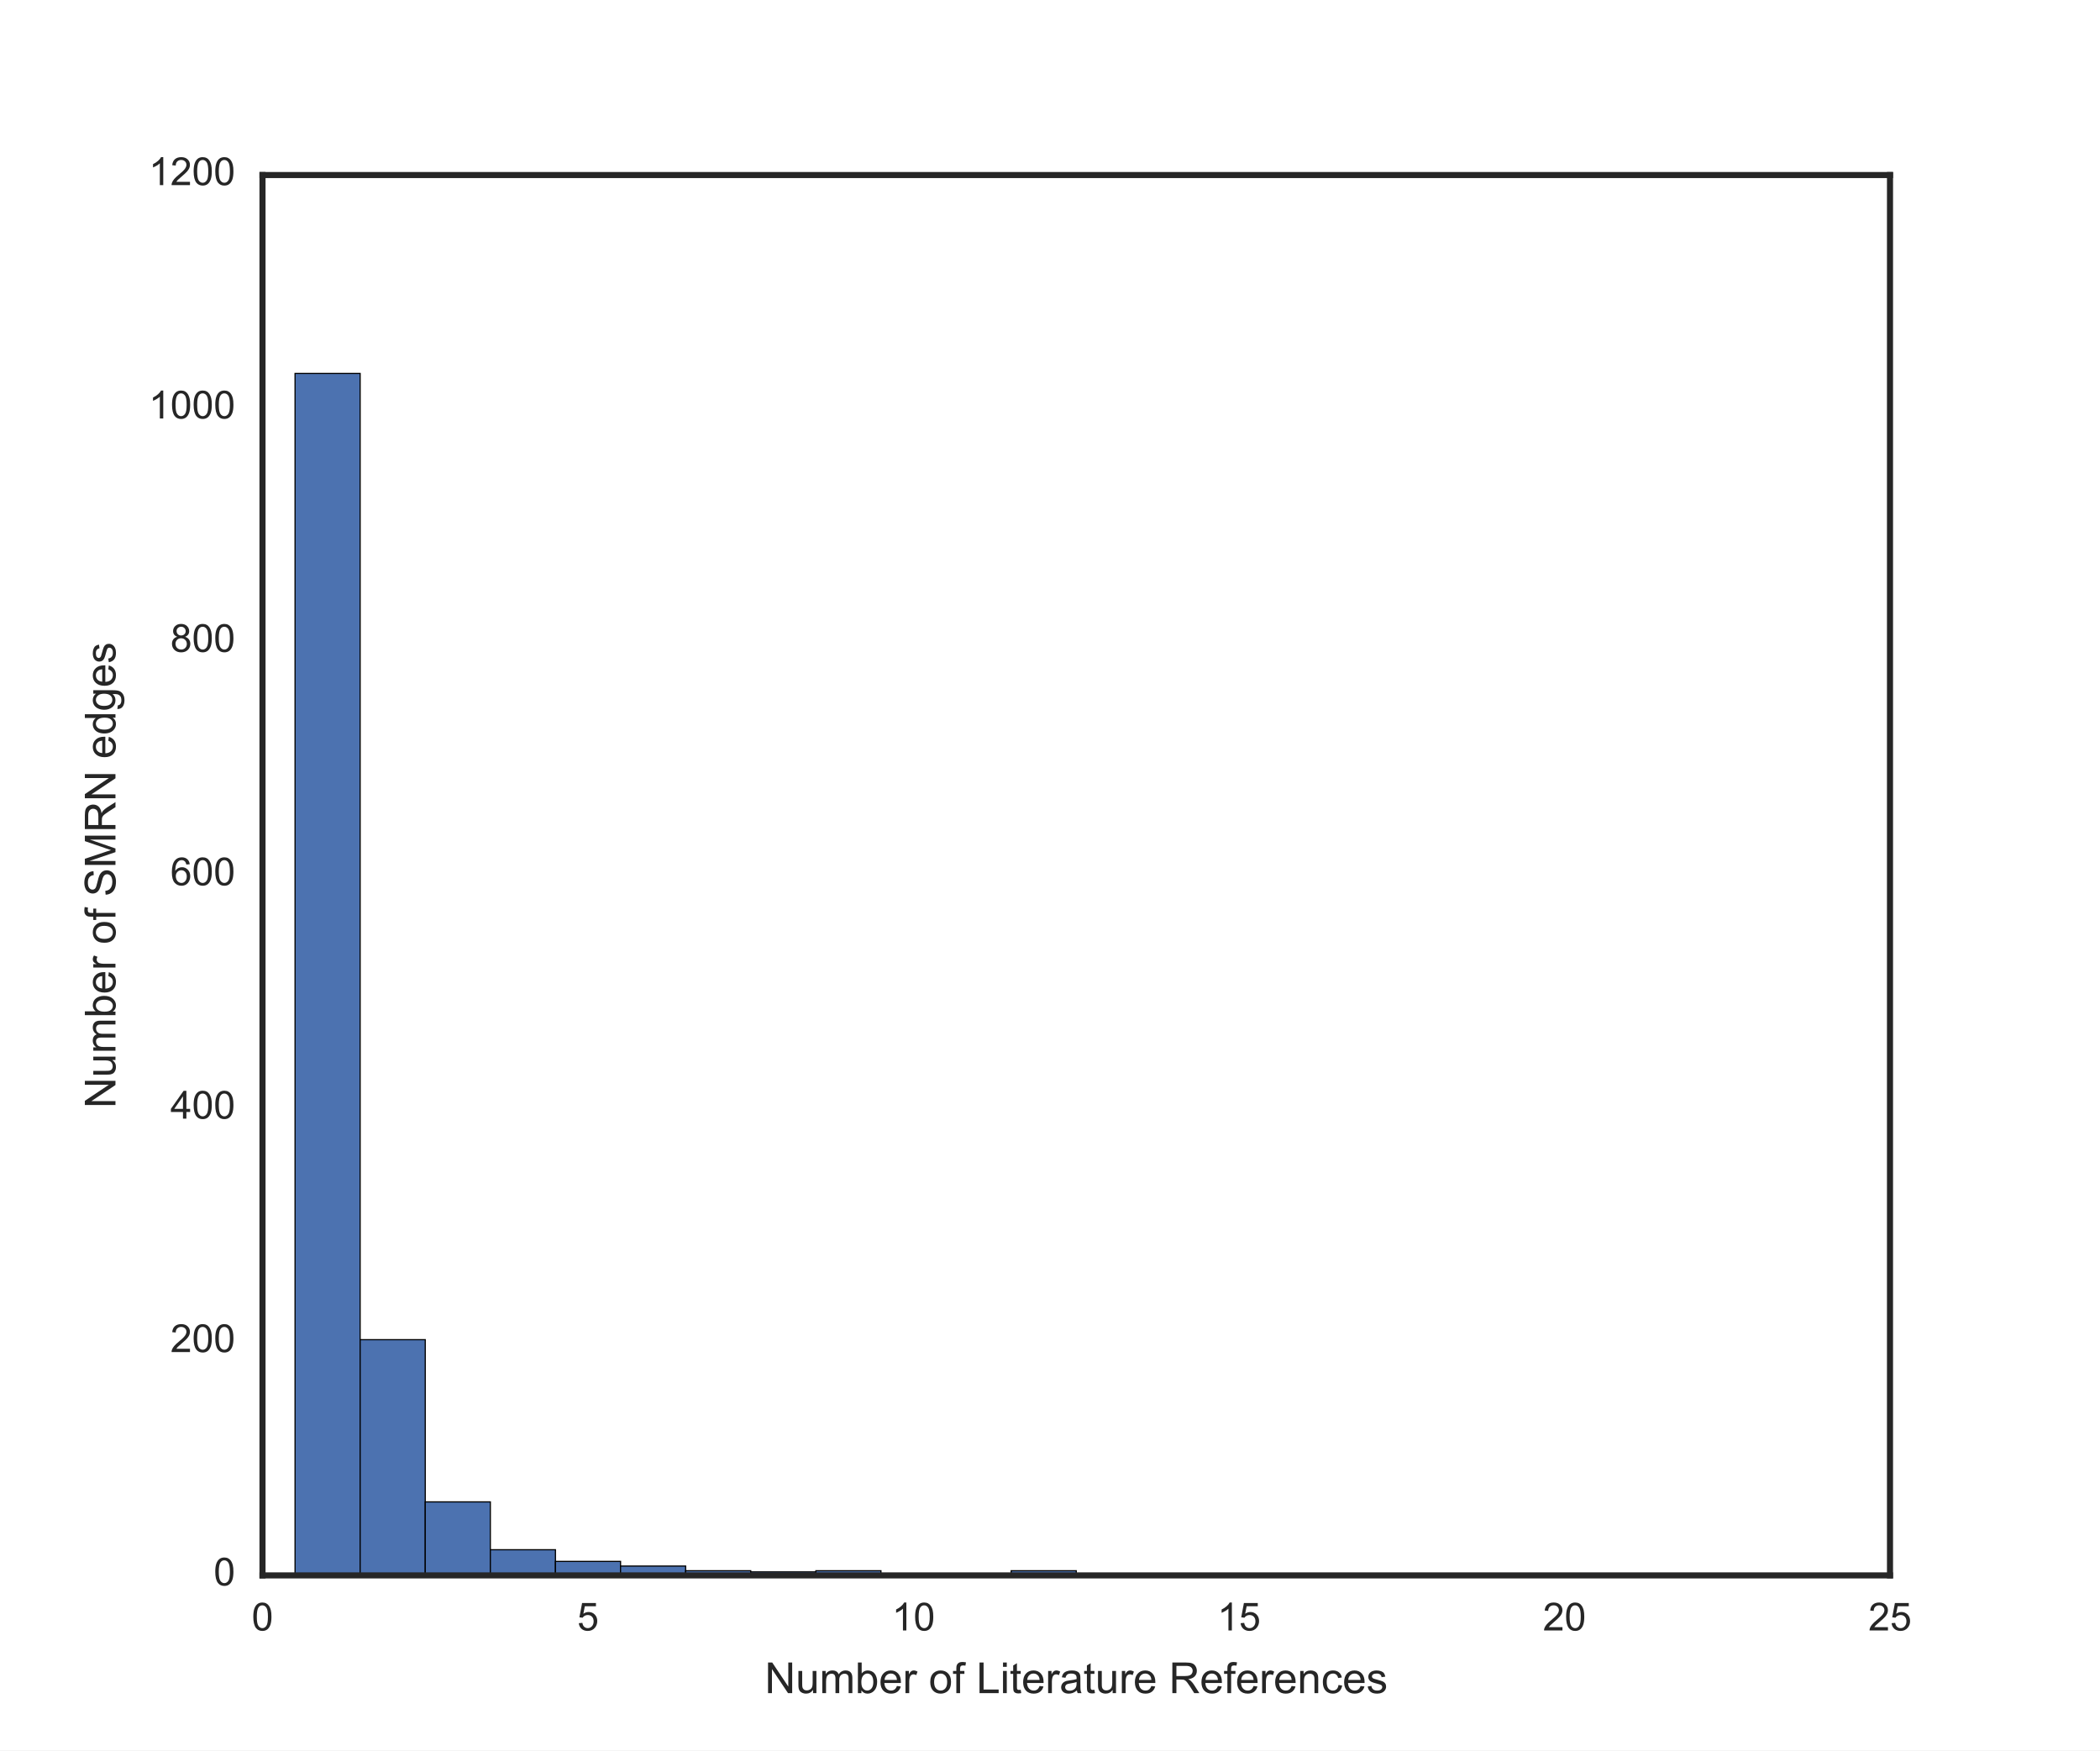
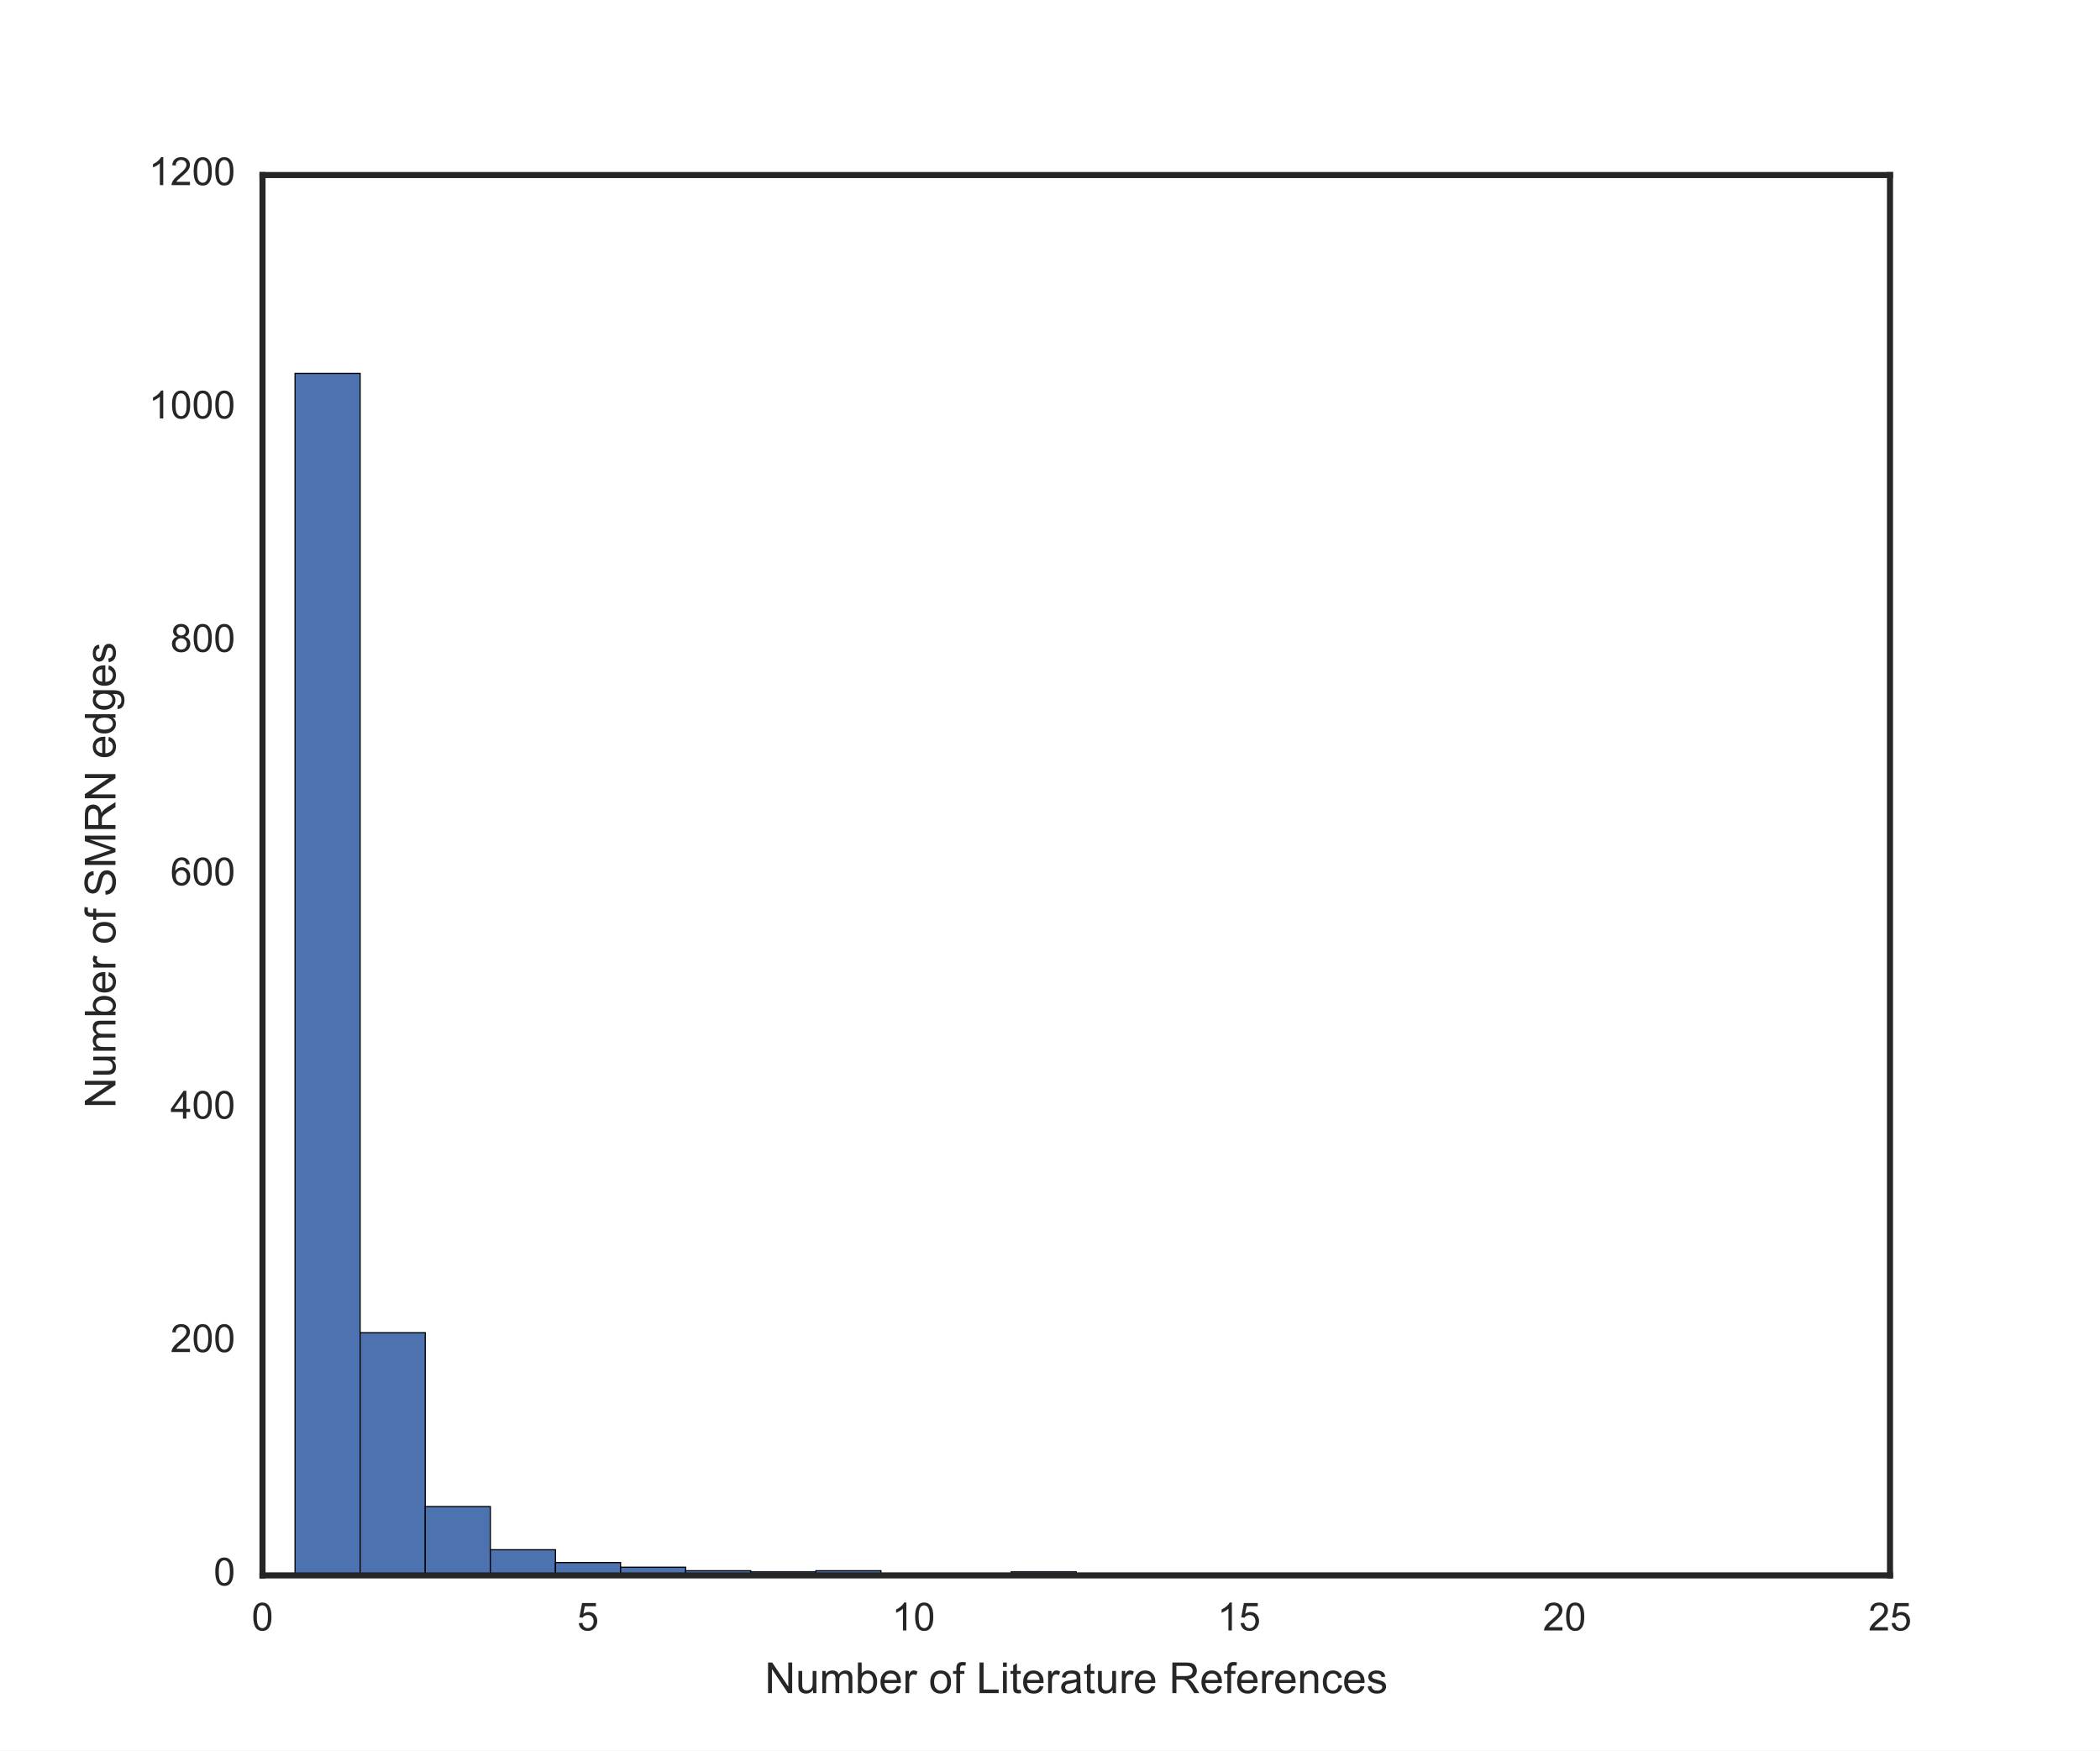
<svg xmlns="http://www.w3.org/2000/svg" xmlns:xlink="http://www.w3.org/1999/xlink" height="360pt" version="1.1" viewBox="0 0 432 360" width="432pt">
  <defs>
    <style type="text/css">
*{stroke-linecap:butt;stroke-linejoin:round;stroke-miterlimit:100000;}
  </style>
  </defs>
  <g id="figure_1">
    <g id="patch_1">
      <path d="M 0 360  L 432 360  L 432 0  L 0 0  z " style="fill:#ffffff;" />
    </g>
    <g id="axes_1">
      <g id="patch_2">
        <path d="M 54 324  L 388.8 324  L 388.8 36  L 54 36  z " style="fill:#ffffff;" />
      </g>
      <g id="matplotlib.axis_1">
        <g id="xtick_1">
          <g id="line2d_1" />
          <g id="line2d_2" />
          <g id="text_1">
            <defs>
              <path d="M 4.156 35.297  Q 4.156 48 6.766 55.734  Q 9.375 63.484 14.516 67.672  Q 19.672 71.875 27.484 71.875  Q 33.25 71.875 37.594 69.547  Q 41.938 67.234 44.766 62.859  Q 47.609 58.5 49.219 52.219  Q 50.828 45.953 50.828 35.297  Q 50.828 22.703 48.234 14.969  Q 45.656 7.234 40.5 3  Q 35.359 -1.219 27.484 -1.219  Q 17.141 -1.219 11.234 6.203  Q 4.156 15.141 4.156 35.297  M 13.188 35.297  Q 13.188 17.672 17.312 11.828  Q 21.438 6 27.484 6  Q 33.547 6 37.672 11.859  Q 41.797 17.719 41.797 35.297  Q 41.797 52.984 37.672 58.781  Q 33.547 64.594 27.391 64.594  Q 21.344 64.594 17.719 59.469  Q 13.188 52.938 13.188 35.297  " id="ArialMT-30" />
            </defs>
            <g style="fill:#262626;" transform="translate(51.77562 335.3263)scale(0.08 -0.08)">
              <use xlink:href="#ArialMT-30" />
            </g>
          </g>
        </g>
        <g id="xtick_2">
          <g id="line2d_3" />
          <g id="line2d_4" />
          <g id="text_2">
            <defs>
              <path d="M 4.156 18.75  L 13.375 19.531  Q 14.406 12.797 18.141 9.391  Q 21.875 6 27.156 6  Q 33.5 6 37.891 10.781  Q 42.281 15.578 42.281 23.484  Q 42.281 31 38.062 35.344  Q 33.844 39.703 27 39.703  Q 22.75 39.703 19.328 37.766  Q 15.922 35.844 13.969 32.766  L 5.719 33.844  L 12.641 70.609  L 48.25 70.609  L 48.25 62.203  L 19.672 62.203  L 15.828 42.969  Q 22.266 47.469 29.344 47.469  Q 38.719 47.469 45.156 40.969  Q 51.609 34.469 51.609 24.266  Q 51.609 14.547 45.953 7.469  Q 39.062 -1.219 27.156 -1.219  Q 17.391 -1.219 11.203 4.25  Q 5.031 9.719 4.156 18.75  " id="ArialMT-35" />
            </defs>
            <g style="fill:#262626;" transform="translate(118.7356 335.3263)scale(0.08 -0.08)">
              <use xlink:href="#ArialMT-35" />
            </g>
          </g>
        </g>
        <g id="xtick_3">
          <g id="line2d_5" />
          <g id="line2d_6" />
          <g id="text_3">
            <defs>
              <path d="M 37.25 0  L 28.469 0  L 28.469 56  Q 25.297 52.984 20.141 49.953  Q 14.984 46.922 10.891 45.406  L 10.891 53.906  Q 18.266 57.375 23.781 62.297  Q 29.297 67.234 31.594 71.875  L 37.25 71.875  z " id="ArialMT-31" />
            </defs>
            <g style="fill:#262626;" transform="translate(183.4712 335.3263)scale(0.08 -0.08)">
              <use xlink:href="#ArialMT-31" />
              <use x="55.615" xlink:href="#ArialMT-30" />
            </g>
          </g>
        </g>
        <g id="xtick_4">
          <g id="line2d_7" />
          <g id="line2d_8" />
          <g id="text_4">
            <g style="fill:#262626;" transform="translate(250.4313 335.3263)scale(0.08 -0.08)">
              <use xlink:href="#ArialMT-31" />
              <use x="55.615" xlink:href="#ArialMT-35" />
            </g>
          </g>
        </g>
        <g id="xtick_5">
          <g id="line2d_9" />
          <g id="line2d_10" />
          <g id="text_5">
            <defs>
              <path d="M 50.344 8.453  L 50.344 0  L 3.031 0  Q 2.938 3.172 4.047 6.109  Q 5.859 10.938 9.828 15.625  Q 13.812 20.312 21.344 26.469  Q 33.016 36.031 37.109 41.625  Q 41.219 47.219 41.219 52.203  Q 41.219 57.422 37.469 61  Q 33.734 64.594 27.734 64.594  Q 21.391 64.594 17.578 60.781  Q 13.766 56.984 13.719 50.25  L 4.688 51.172  Q 5.609 61.281 11.656 66.578  Q 17.719 71.875 27.938 71.875  Q 38.234 71.875 44.234 66.156  Q 50.25 60.453 50.25 52  Q 50.25 47.703 48.484 43.547  Q 46.734 39.406 42.656 34.812  Q 38.578 30.219 29.109 22.219  Q 21.188 15.578 18.938 13.203  Q 16.703 10.844 15.234 8.453  z " id="ArialMT-32" />
            </defs>
            <g style="fill:#262626;" transform="translate(317.3913 335.3263)scale(0.08 -0.08)">
              <use xlink:href="#ArialMT-32" />
              <use x="55.615" xlink:href="#ArialMT-30" />
            </g>
          </g>
        </g>
        <g id="xtick_6">
          <g id="line2d_11" />
          <g id="line2d_12" />
          <g id="text_6">
            <g style="fill:#262626;" transform="translate(384.3512 335.3263)scale(0.08 -0.08)">
              <use xlink:href="#ArialMT-32" />
              <use x="55.615" xlink:href="#ArialMT-35" />
            </g>
          </g>
        </g>
        <g id="text_7">
          <defs>
            <path d="M 40.438 19  L 49.078 17.875  Q 47.656 8.938 41.812 3.875  Q 35.984 -1.172 27.484 -1.172  Q 16.844 -1.172 10.375 5.781  Q 3.906 12.75 3.906 25.734  Q 3.906 34.125 6.688 40.422  Q 9.469 46.734 15.156 49.875  Q 20.844 53.031 27.547 53.031  Q 35.984 53.031 41.359 48.75  Q 46.734 44.484 48.25 36.625  L 39.703 35.297  Q 38.484 40.531 35.375 43.156  Q 32.281 45.797 27.875 45.797  Q 21.234 45.797 17.078 41.031  Q 12.938 36.281 12.938 25.984  Q 12.938 15.531 16.938 10.797  Q 20.953 6.062 27.391 6.062  Q 32.562 6.062 36.031 9.234  Q 39.5 12.406 40.438 19  " id="ArialMT-63" />
            <path d="M 14.703 0  L 6.547 0  L 6.547 71.578  L 15.328 71.578  L 15.328 46.047  Q 20.906 53.031 29.547 53.031  Q 34.328 53.031 38.594 51.094  Q 42.875 49.172 45.625 45.672  Q 48.391 42.188 49.953 37.25  Q 51.516 32.328 51.516 26.703  Q 51.516 13.375 44.922 6.094  Q 38.328 -1.172 29.109 -1.172  Q 19.922 -1.172 14.703 6.5  z M 14.594 26.312  Q 14.594 17 17.141 12.844  Q 21.297 6.062 28.375 6.062  Q 34.125 6.062 38.328 11.062  Q 42.531 16.062 42.531 25.984  Q 42.531 36.141 38.5 40.969  Q 34.469 45.797 28.766 45.797  Q 23 45.797 18.797 40.797  Q 14.594 35.797 14.594 26.312  " id="ArialMT-62" />
            <path d="M 40.438 6.391  Q 35.547 2.25 31.031 0.531  Q 26.516 -1.172 21.344 -1.172  Q 12.797 -1.172 8.203 3  Q 3.609 7.172 3.609 13.672  Q 3.609 17.484 5.344 20.625  Q 7.078 23.781 9.891 25.688  Q 12.703 27.594 16.219 28.562  Q 18.797 29.25 24.031 29.891  Q 34.672 31.156 39.703 32.906  Q 39.75 34.719 39.75 35.203  Q 39.75 40.578 37.25 42.781  Q 33.891 45.75 27.25 45.75  Q 21.047 45.75 18.094 43.578  Q 15.141 41.406 13.719 35.891  L 5.125 37.062  Q 6.297 42.578 8.984 45.969  Q 11.672 49.359 16.75 51.188  Q 21.828 53.031 28.516 53.031  Q 35.156 53.031 39.297 51.469  Q 43.453 49.906 45.406 47.531  Q 47.359 45.172 48.141 41.547  Q 48.578 39.312 48.578 33.453  L 48.578 21.734  Q 48.578 9.469 49.141 6.219  Q 49.703 2.984 51.375 0  L 42.188 0  Q 40.828 2.734 40.438 6.391  M 39.703 26.031  Q 34.906 24.078 25.344 22.703  Q 19.922 21.922 17.672 20.938  Q 15.438 19.969 14.203 18.094  Q 12.984 16.219 12.984 13.922  Q 12.984 10.406 15.641 8.062  Q 18.312 5.719 23.438 5.719  Q 28.516 5.719 32.469 7.938  Q 36.422 10.156 38.281 14.016  Q 39.703 17 39.703 22.797  z " id="ArialMT-61" />
            <path d="M 8.688 0  L 8.688 45.016  L 0.922 45.016  L 0.922 51.859  L 8.688 51.859  L 8.688 57.375  Q 8.688 62.594 9.625 65.141  Q 10.891 68.562 14.078 70.672  Q 17.281 72.797 23.047 72.797  Q 26.766 72.797 31.25 71.922  L 29.938 64.266  Q 27.203 64.75 24.75 64.75  Q 20.75 64.75 19.094 63.031  Q 17.438 61.328 17.438 56.641  L 17.438 51.859  L 27.547 51.859  L 27.547 45.016  L 17.438 45.016  L 17.438 0  z " id="ArialMT-66" />
            <path d="M 42.094 16.703  L 51.172 15.578  Q 49.031 7.625 43.219 3.219  Q 37.406 -1.172 28.375 -1.172  Q 17 -1.172 10.328 5.828  Q 3.656 12.844 3.656 25.484  Q 3.656 38.578 10.391 45.797  Q 17.141 53.031 27.875 53.031  Q 38.281 53.031 44.875 45.953  Q 51.469 38.875 51.469 26.031  Q 51.469 25.25 51.422 23.688  L 12.75 23.688  Q 13.234 15.141 17.578 10.594  Q 21.922 6.062 28.422 6.062  Q 33.25 6.062 36.672 8.594  Q 40.094 11.141 42.094 16.703  M 13.234 30.906  L 42.188 30.906  Q 41.609 37.453 38.875 40.719  Q 34.672 45.797 27.984 45.797  Q 21.922 45.797 17.797 41.75  Q 13.672 37.703 13.234 30.906  " id="ArialMT-65" />
            <path d="M 25.781 7.859  L 27.047 0.094  Q 23.344 -0.688 20.406 -0.688  Q 15.625 -0.688 12.984 0.828  Q 10.359 2.344 9.281 4.812  Q 8.203 7.281 8.203 15.188  L 8.203 45.016  L 1.766 45.016  L 1.766 51.859  L 8.203 51.859  L 8.203 64.703  L 16.938 69.969  L 16.938 51.859  L 25.781 51.859  L 25.781 45.016  L 16.938 45.016  L 16.938 14.703  Q 16.938 10.938 17.406 9.859  Q 17.875 8.797 18.922 8.156  Q 19.969 7.516 21.922 7.516  Q 23.391 7.516 25.781 7.859  " id="ArialMT-74" />
            <path d="M 40.578 0  L 40.578 7.625  Q 34.516 -1.172 24.125 -1.172  Q 19.531 -1.172 15.547 0.578  Q 11.578 2.344 9.641 5  Q 7.719 7.672 6.938 11.531  Q 6.391 14.109 6.391 19.734  L 6.391 51.859  L 15.188 51.859  L 15.188 23.094  Q 15.188 16.219 15.719 13.812  Q 16.547 10.359 19.234 8.375  Q 21.922 6.391 25.875 6.391  Q 29.828 6.391 33.297 8.422  Q 36.766 10.453 38.203 13.938  Q 39.656 17.438 39.656 24.078  L 39.656 51.859  L 48.438 51.859  L 48.438 0  z " id="ArialMT-75" />
            <path d="M 6.641 61.469  L 6.641 71.578  L 15.438 71.578  L 15.438 61.469  z M 6.641 0  L 6.641 51.859  L 15.438 51.859  L 15.438 0  z " id="ArialMT-69" />
            <path d="M 6.5 0  L 6.5 51.859  L 14.406 51.859  L 14.406 44  Q 17.438 49.516 20 51.266  Q 22.562 53.031 25.641 53.031  Q 30.078 53.031 34.672 50.203  L 31.641 42.047  Q 28.422 43.953 25.203 43.953  Q 22.312 43.953 20.016 42.219  Q 17.719 40.484 16.75 37.406  Q 15.281 32.719 15.281 27.156  L 15.281 0  z " id="ArialMT-72" />
            <path d="M 3.078 15.484  L 11.766 16.844  Q 12.5 11.625 15.844 8.844  Q 19.188 6.062 25.203 6.062  Q 31.25 6.062 34.172 8.516  Q 37.109 10.984 37.109 14.312  Q 37.109 17.281 34.516 19  Q 32.719 20.172 25.531 21.969  Q 15.875 24.422 12.141 26.203  Q 8.406 27.984 6.469 31.125  Q 4.547 34.281 4.547 38.094  Q 4.547 41.547 6.125 44.5  Q 7.719 47.469 10.453 49.422  Q 12.5 50.922 16.031 51.969  Q 19.578 53.031 23.641 53.031  Q 29.734 53.031 34.344 51.266  Q 38.969 49.516 41.156 46.5  Q 43.359 43.5 44.188 38.484  L 35.594 37.312  Q 35.016 41.312 32.203 43.547  Q 29.391 45.797 24.266 45.797  Q 18.219 45.797 15.625 43.797  Q 13.031 41.797 13.031 39.109  Q 13.031 37.406 14.109 36.031  Q 15.188 34.625 17.484 33.688  Q 18.797 33.203 25.25 31.453  Q 34.578 28.953 38.25 27.359  Q 41.938 25.781 44.031 22.75  Q 46.141 19.734 46.141 15.234  Q 46.141 10.844 43.578 6.953  Q 41.016 3.078 36.172 0.953  Q 31.344 -1.172 25.25 -1.172  Q 15.141 -1.172 9.844 3.031  Q 4.547 7.234 3.078 15.484  " id="ArialMT-73" />
            <path d="M 7.859 0  L 7.859 71.578  L 39.594 71.578  Q 49.172 71.578 54.141 69.641  Q 59.125 67.719 62.109 62.828  Q 65.094 57.953 65.094 52.047  Q 65.094 44.438 60.156 39.203  Q 55.219 33.984 44.922 32.562  Q 48.688 30.766 50.641 29  Q 54.781 25.203 58.5 19.484  L 70.953 0  L 59.031 0  L 49.562 14.891  Q 45.406 21.344 42.719 24.75  Q 40.047 28.172 37.922 29.531  Q 35.797 30.906 33.594 31.453  Q 31.984 31.781 28.328 31.781  L 17.328 31.781  L 17.328 0  z M 17.328 39.984  L 37.703 39.984  Q 44.188 39.984 47.844 41.328  Q 51.516 42.672 53.422 45.625  Q 55.328 48.578 55.328 52.047  Q 55.328 57.125 51.641 60.391  Q 47.953 63.672 39.984 63.672  L 17.328 63.672  z " id="ArialMT-52" />
            <path d="M 3.328 25.922  Q 3.328 40.328 11.328 47.266  Q 18.016 53.031 27.641 53.031  Q 38.328 53.031 45.109 46.016  Q 51.906 39.016 51.906 26.656  Q 51.906 16.656 48.906 10.906  Q 45.906 5.172 40.156 2  Q 34.422 -1.172 27.641 -1.172  Q 16.75 -1.172 10.031 5.812  Q 3.328 12.797 3.328 25.922  M 12.359 25.922  Q 12.359 15.969 16.703 11.016  Q 21.047 6.062 27.641 6.062  Q 34.188 6.062 38.531 11.031  Q 42.875 16.016 42.875 26.219  Q 42.875 35.844 38.5 40.797  Q 34.125 45.75 27.641 45.75  Q 21.047 45.75 16.703 40.812  Q 12.359 35.891 12.359 25.922  " id="ArialMT-6f" />
            <path d="M 6.594 0  L 6.594 51.859  L 14.5 51.859  L 14.5 44.484  Q 20.219 53.031 31 53.031  Q 35.688 53.031 39.625 51.344  Q 43.562 49.656 45.516 46.922  Q 47.469 44.188 48.25 40.438  Q 48.734 37.984 48.734 31.891  L 48.734 0  L 39.938 0  L 39.938 31.547  Q 39.938 36.922 38.906 39.578  Q 37.891 42.234 35.281 43.812  Q 32.672 45.406 29.156 45.406  Q 23.531 45.406 19.453 41.844  Q 15.375 38.281 15.375 28.328  L 15.375 0  z " id="ArialMT-6e" />
            <path d="M 6.594 0  L 6.594 51.859  L 14.453 51.859  L 14.453 44.578  Q 16.891 48.391 20.938 50.703  Q 25 53.031 30.172 53.031  Q 35.938 53.031 39.625 50.641  Q 43.312 48.25 44.828 43.953  Q 50.984 53.031 60.844 53.031  Q 68.562 53.031 72.703 48.75  Q 76.859 44.484 76.859 35.594  L 76.859 0  L 68.109 0  L 68.109 32.672  Q 68.109 37.938 67.25 40.25  Q 66.406 42.578 64.156 43.984  Q 61.922 45.406 58.891 45.406  Q 53.422 45.406 49.797 41.766  Q 46.188 38.141 46.188 30.125  L 46.188 0  L 37.406 0  L 37.406 33.688  Q 37.406 39.547 35.25 42.469  Q 33.109 45.406 28.219 45.406  Q 24.516 45.406 21.359 43.453  Q 18.219 41.5 16.797 37.734  Q 15.375 33.984 15.375 26.906  L 15.375 0  z " id="ArialMT-6d" />
            <path d="M 7.328 0  L 7.328 71.578  L 16.797 71.578  L 16.797 8.453  L 52.047 8.453  L 52.047 0  z " id="ArialMT-4c" />
            <path d="M 7.625 0  L 7.625 71.578  L 17.328 71.578  L 54.938 15.375  L 54.938 71.578  L 64.016 71.578  L 64.016 0  L 54.297 0  L 16.703 56.25  L 16.703 0  z " id="ArialMT-4e" />
            <path id="ArialMT-20" />
          </defs>
          <g style="fill:#262626;" transform="translate(157.3298 348.2151)scale(0.088 -0.088)">
            <use xlink:href="#ArialMT-4e" />
            <use x="72.217" xlink:href="#ArialMT-75" />
            <use x="127.832" xlink:href="#ArialMT-6d" />
            <use x="211.133" xlink:href="#ArialMT-62" />
            <use x="266.748" xlink:href="#ArialMT-65" />
            <use x="322.363" xlink:href="#ArialMT-72" />
            <use x="355.664" xlink:href="#ArialMT-20" />
            <use x="383.447" xlink:href="#ArialMT-6f" />
            <use x="439.062" xlink:href="#ArialMT-66" />
            <use x="466.846" xlink:href="#ArialMT-20" />
            <use x="494.629" xlink:href="#ArialMT-4c" />
            <use x="550.244" xlink:href="#ArialMT-69" />
            <use x="572.461" xlink:href="#ArialMT-74" />
            <use x="600.244" xlink:href="#ArialMT-65" />
            <use x="655.859" xlink:href="#ArialMT-72" />
            <use x="689.16" xlink:href="#ArialMT-61" />
            <use x="744.775" xlink:href="#ArialMT-74" />
            <use x="772.559" xlink:href="#ArialMT-75" />
            <use x="828.174" xlink:href="#ArialMT-72" />
            <use x="861.475" xlink:href="#ArialMT-65" />
            <use x="917.09" xlink:href="#ArialMT-20" />
            <use x="944.873" xlink:href="#ArialMT-52" />
            <use x="1017.09" xlink:href="#ArialMT-65" />
            <use x="1072.705" xlink:href="#ArialMT-66" />
            <use x="1100.488" xlink:href="#ArialMT-65" />
            <use x="1156.104" xlink:href="#ArialMT-72" />
            <use x="1189.404" xlink:href="#ArialMT-65" />
            <use x="1245.02" xlink:href="#ArialMT-6e" />
            <use x="1300.635" xlink:href="#ArialMT-63" />
            <use x="1350.635" xlink:href="#ArialMT-65" />
            <use x="1406.25" xlink:href="#ArialMT-73" />
          </g>
        </g>
      </g>
      <g id="matplotlib.axis_2">
        <g id="ytick_1">
          <g id="line2d_13" />
          <g id="line2d_14" />
          <g id="text_8">
            <g style="fill:#262626;" transform="translate(43.95125 326.0681)scale(0.08 -0.08)">
              <use xlink:href="#ArialMT-30" />
            </g>
          </g>
        </g>
        <g id="ytick_2">
          <g id="line2d_15" />
          <g id="line2d_16" />
          <g id="text_9">
            <g style="fill:#262626;" transform="translate(35.05375 278.0681)scale(0.08 -0.08)">
              <use xlink:href="#ArialMT-32" />
              <use x="55.615" xlink:href="#ArialMT-30" />
              <use x="111.23" xlink:href="#ArialMT-30" />
            </g>
          </g>
        </g>
        <g id="ytick_3">
          <g id="line2d_17" />
          <g id="line2d_18" />
          <g id="text_10">
            <defs>
              <path d="M 32.328 0  L 32.328 17.141  L 1.266 17.141  L 1.266 25.203  L 33.938 71.578  L 41.109 71.578  L 41.109 25.203  L 50.781 25.203  L 50.781 17.141  L 41.109 17.141  L 41.109 0  z M 32.328 25.203  L 32.328 57.469  L 9.906 25.203  z " id="ArialMT-34" />
            </defs>
            <g style="fill:#262626;" transform="translate(35.05375 230.0681)scale(0.08 -0.08)">
              <use xlink:href="#ArialMT-34" />
              <use x="55.615" xlink:href="#ArialMT-30" />
              <use x="111.23" xlink:href="#ArialMT-30" />
            </g>
          </g>
        </g>
        <g id="ytick_4">
          <g id="line2d_19" />
          <g id="line2d_20" />
          <g id="text_11">
            <defs>
              <path d="M 49.75 54.047  L 41.016 53.375  Q 39.844 58.547 37.703 60.891  Q 34.125 64.656 28.906 64.656  Q 24.703 64.656 21.531 62.312  Q 17.391 59.281 14.984 53.469  Q 12.594 47.656 12.5 36.922  Q 15.672 41.75 20.266 44.094  Q 24.859 46.438 29.891 46.438  Q 38.672 46.438 44.844 39.969  Q 51.031 33.5 51.031 23.25  Q 51.031 16.5 48.125 10.719  Q 45.219 4.938 40.141 1.859  Q 35.062 -1.219 28.609 -1.219  Q 17.625 -1.219 10.688 6.859  Q 3.766 14.938 3.766 33.5  Q 3.766 54.25 11.422 63.672  Q 18.109 71.875 29.438 71.875  Q 37.891 71.875 43.281 67.141  Q 48.688 62.406 49.75 54.047  M 13.875 23.188  Q 13.875 18.656 15.797 14.5  Q 17.719 10.359 21.188 8.172  Q 24.656 6 28.469 6  Q 34.031 6 38.031 10.484  Q 42.047 14.984 42.047 22.703  Q 42.047 30.125 38.078 34.391  Q 34.125 38.672 28.125 38.672  Q 22.172 38.672 18.016 34.391  Q 13.875 30.125 13.875 23.188  " id="ArialMT-36" />
            </defs>
            <g style="fill:#262626;" transform="translate(35.05375 182.0681)scale(0.08 -0.08)">
              <use xlink:href="#ArialMT-36" />
              <use x="55.615" xlink:href="#ArialMT-30" />
              <use x="111.23" xlink:href="#ArialMT-30" />
            </g>
          </g>
        </g>
        <g id="ytick_5">
          <g id="line2d_21" />
          <g id="line2d_22" />
          <g id="text_12">
            <defs>
              <path d="M 17.672 38.812  Q 12.203 40.828 9.562 44.531  Q 6.938 48.25 6.938 53.422  Q 6.938 61.234 12.547 66.547  Q 18.172 71.875 27.484 71.875  Q 36.859 71.875 42.578 66.422  Q 48.297 60.984 48.297 53.172  Q 48.297 48.188 45.672 44.5  Q 43.062 40.828 37.75 38.812  Q 44.344 36.672 47.781 31.875  Q 51.219 27.094 51.219 20.453  Q 51.219 11.281 44.719 5.031  Q 38.234 -1.219 27.641 -1.219  Q 17.047 -1.219 10.547 5.047  Q 4.047 11.328 4.047 20.703  Q 4.047 27.688 7.594 32.391  Q 11.141 37.109 17.672 38.812  M 15.922 53.719  Q 15.922 48.641 19.188 45.406  Q 22.469 42.188 27.688 42.188  Q 32.766 42.188 36.016 45.375  Q 39.266 48.578 39.266 53.219  Q 39.266 58.062 35.906 61.359  Q 32.562 64.656 27.594 64.656  Q 22.562 64.656 19.234 61.422  Q 15.922 58.203 15.922 53.719  M 13.094 20.656  Q 13.094 16.891 14.875 13.375  Q 16.656 9.859 20.172 7.922  Q 23.688 6 27.734 6  Q 34.031 6 38.125 10.047  Q 42.234 14.109 42.234 20.359  Q 42.234 26.703 38.016 30.859  Q 33.797 35.016 27.438 35.016  Q 21.234 35.016 17.156 30.906  Q 13.094 26.812 13.094 20.656  " id="ArialMT-38" />
            </defs>
            <g style="fill:#262626;" transform="translate(35.05375 134.0681)scale(0.08 -0.08)">
              <use xlink:href="#ArialMT-38" />
              <use x="55.615" xlink:href="#ArialMT-30" />
              <use x="111.23" xlink:href="#ArialMT-30" />
            </g>
          </g>
        </g>
        <g id="ytick_6">
          <g id="line2d_23" />
          <g id="line2d_24" />
          <g id="text_13">
            <g style="fill:#262626;" transform="translate(30.605 86.06812)scale(0.08 -0.08)">
              <use xlink:href="#ArialMT-31" />
              <use x="55.615" xlink:href="#ArialMT-30" />
              <use x="111.23" xlink:href="#ArialMT-30" />
              <use x="166.846" xlink:href="#ArialMT-30" />
            </g>
          </g>
        </g>
        <g id="ytick_7">
          <g id="line2d_25" />
          <g id="line2d_26" />
          <g id="text_14">
            <g style="fill:#262626;" transform="translate(30.605 38.06813)scale(0.08 -0.08)">
              <use xlink:href="#ArialMT-31" />
              <use x="55.615" xlink:href="#ArialMT-32" />
              <use x="111.23" xlink:href="#ArialMT-30" />
              <use x="166.846" xlink:href="#ArialMT-30" />
            </g>
          </g>
        </g>
        <g id="text_15">
          <defs>
            <path d="M 4.5 23  L 13.422 23.781  Q 14.062 18.406 16.375 14.969  Q 18.703 11.531 23.578 9.406  Q 28.469 7.281 34.578 7.281  Q 39.984 7.281 44.141 8.891  Q 48.297 10.5 50.312 13.297  Q 52.344 16.109 52.344 19.438  Q 52.344 22.797 50.391 25.312  Q 48.438 27.828 43.953 29.547  Q 41.062 30.672 31.203 33.031  Q 21.344 35.406 17.391 37.5  Q 12.25 40.188 9.734 44.156  Q 7.234 48.141 7.234 53.078  Q 7.234 58.5 10.297 63.203  Q 13.375 67.922 19.281 70.359  Q 25.203 72.797 32.422 72.797  Q 40.375 72.797 46.453 70.234  Q 52.547 67.672 55.812 62.688  Q 59.078 57.719 59.328 51.422  L 50.25 50.734  Q 49.516 57.516 45.281 60.984  Q 41.062 64.453 32.812 64.453  Q 24.219 64.453 20.281 61.297  Q 16.359 58.156 16.359 53.719  Q 16.359 49.859 19.141 47.359  Q 21.875 44.875 33.422 42.266  Q 44.969 39.656 49.266 37.703  Q 55.516 34.812 58.484 30.391  Q 61.469 25.984 61.469 20.219  Q 61.469 14.5 58.203 9.438  Q 54.938 4.391 48.797 1.578  Q 42.672 -1.219 35.016 -1.219  Q 25.297 -1.219 18.719 1.609  Q 12.156 4.438 8.422 10.125  Q 4.688 15.828 4.5 23  " id="ArialMT-53" />
            <path d="M 4.984 -4.297  L 13.531 -5.562  Q 14.062 -9.516 16.5 -11.328  Q 19.781 -13.766 25.438 -13.766  Q 31.547 -13.766 34.859 -11.328  Q 38.188 -8.891 39.359 -4.5  Q 40.047 -1.812 39.984 6.781  Q 34.234 0 25.641 0  Q 14.938 0 9.078 7.719  Q 3.219 15.438 3.219 26.219  Q 3.219 33.641 5.906 39.906  Q 8.594 46.188 13.688 49.609  Q 18.797 53.031 25.688 53.031  Q 34.859 53.031 40.828 45.609  L 40.828 51.859  L 48.922 51.859  L 48.922 7.031  Q 48.922 -5.078 46.453 -10.125  Q 44 -15.188 38.641 -18.109  Q 33.297 -21.047 25.484 -21.047  Q 16.219 -21.047 10.5 -16.875  Q 4.781 -12.703 4.984 -4.297  M 12.25 26.859  Q 12.25 16.656 16.297 11.969  Q 20.359 7.281 26.469 7.281  Q 32.516 7.281 36.609 11.938  Q 40.719 16.609 40.719 26.562  Q 40.719 36.078 36.5 40.906  Q 32.281 45.75 26.312 45.75  Q 20.453 45.75 16.344 40.984  Q 12.25 36.234 12.25 26.859  " id="ArialMT-67" />
            <path d="M 7.422 0  L 7.422 71.578  L 21.688 71.578  L 38.625 20.906  Q 40.969 13.812 42.047 10.297  Q 43.266 14.203 45.844 21.781  L 62.984 71.578  L 75.734 71.578  L 75.734 0  L 66.609 0  L 66.609 59.906  L 45.797 0  L 37.25 0  L 16.547 60.938  L 16.547 0  z " id="ArialMT-4d" />
            <path d="M 40.234 0  L 40.234 6.547  Q 35.297 -1.172 25.734 -1.172  Q 19.531 -1.172 14.328 2.25  Q 9.125 5.672 6.266 11.797  Q 3.422 17.922 3.422 25.875  Q 3.422 33.641 6 39.969  Q 8.594 46.297 13.766 49.656  Q 18.953 53.031 25.344 53.031  Q 30.031 53.031 33.688 51.047  Q 37.359 49.078 39.656 45.906  L 39.656 71.578  L 48.391 71.578  L 48.391 0  z M 12.453 25.875  Q 12.453 15.922 16.641 10.984  Q 20.844 6.062 26.562 6.062  Q 32.328 6.062 36.344 10.766  Q 40.375 15.484 40.375 25.141  Q 40.375 35.797 36.266 40.766  Q 32.172 45.75 26.172 45.75  Q 20.312 45.75 16.375 40.969  Q 12.453 36.188 12.453 25.875  " id="ArialMT-64" />
          </defs>
          <g style="fill:#262626;" transform="translate(23.75287 227.927)rotate(-90.0)scale(0.088 -0.088)">
            <use xlink:href="#ArialMT-4e" />
            <use x="72.217" xlink:href="#ArialMT-75" />
            <use x="127.832" xlink:href="#ArialMT-6d" />
            <use x="211.133" xlink:href="#ArialMT-62" />
            <use x="266.748" xlink:href="#ArialMT-65" />
            <use x="322.363" xlink:href="#ArialMT-72" />
            <use x="355.664" xlink:href="#ArialMT-20" />
            <use x="383.447" xlink:href="#ArialMT-6f" />
            <use x="439.062" xlink:href="#ArialMT-66" />
            <use x="466.846" xlink:href="#ArialMT-20" />
            <use x="494.629" xlink:href="#ArialMT-53" />
            <use x="561.328" xlink:href="#ArialMT-4d" />
            <use x="644.629" xlink:href="#ArialMT-52" />
            <use x="716.846" xlink:href="#ArialMT-4e" />
            <use x="789.062" xlink:href="#ArialMT-20" />
            <use x="816.846" xlink:href="#ArialMT-65" />
            <use x="872.461" xlink:href="#ArialMT-64" />
            <use x="928.076" xlink:href="#ArialMT-67" />
            <use x="983.691" xlink:href="#ArialMT-65" />
            <use x="1039.307" xlink:href="#ArialMT-73" />
          </g>
        </g>
      </g>
      <g id="patch_3">
-         <path clip-path="url(#p16ecc0e845)" d="M 60.696 324  L 74.088 324  L 74.088 76.8  L 60.696 76.8  z " style="fill:#4c72b0;stroke:#000000;stroke-linejoin:miter;stroke-width:0.24;" />
+         <path clip-path="url(#p33861371f5)" d="M 60.696 324  L 74.088 324  L 74.088 76.8  L 60.696 76.8  z " style="fill:#4c72b0;stroke:#000000;stroke-linejoin:miter;stroke-width:0.24;" />
      </g>
      <g id="patch_4">
-         <path clip-path="url(#p16ecc0e845)" d="M 74.088 324  L 87.48 324  L 87.48 275.52  L 74.088 275.52  z " style="fill:#4c72b0;stroke:#000000;stroke-linejoin:miter;stroke-width:0.24;" />
+         <path clip-path="url(#p33861371f5)" d="M 74.088 324  L 87.48 324  L 87.48 274.08  L 74.088 274.08  z " style="fill:#4c72b0;stroke:#000000;stroke-linejoin:miter;stroke-width:0.24;" />
      </g>
      <g id="patch_5">
-         <path clip-path="url(#p16ecc0e845)" d="M 87.48 324  L 100.872 324  L 100.872 308.88  L 87.48 308.88  z " style="fill:#4c72b0;stroke:#000000;stroke-linejoin:miter;stroke-width:0.24;" />
+         <path clip-path="url(#p33861371f5)" d="M 87.48 324  L 100.872 324  L 100.872 309.84  L 87.48 309.84  z " style="fill:#4c72b0;stroke:#000000;stroke-linejoin:miter;stroke-width:0.24;" />
      </g>
      <g id="patch_6">
-         <path clip-path="url(#p16ecc0e845)" d="M 100.872 324  L 114.264 324  L 114.264 318.72  L 100.872 318.72  z " style="fill:#4c72b0;stroke:#000000;stroke-linejoin:miter;stroke-width:0.24;" />
+         <path clip-path="url(#p33861371f5)" d="M 100.872 324  L 114.264 324  L 114.264 318.72  L 100.872 318.72  z " style="fill:#4c72b0;stroke:#000000;stroke-linejoin:miter;stroke-width:0.24;" />
      </g>
      <g id="patch_7">
-         <path clip-path="url(#p16ecc0e845)" d="M 114.264 324  L 127.656 324  L 127.656 321.12  L 114.264 321.12  z " style="fill:#4c72b0;stroke:#000000;stroke-linejoin:miter;stroke-width:0.24;" />
+         <path clip-path="url(#p33861371f5)" d="M 114.264 324  L 127.656 324  L 127.656 321.36  L 114.264 321.36  z " style="fill:#4c72b0;stroke:#000000;stroke-linejoin:miter;stroke-width:0.24;" />
      </g>
      <g id="patch_8">
-         <path clip-path="url(#p16ecc0e845)" d="M 127.656 324  L 141.048 324  L 141.048 322.08  L 127.656 322.08  z " style="fill:#4c72b0;stroke:#000000;stroke-linejoin:miter;stroke-width:0.24;" />
+         <path clip-path="url(#p33861371f5)" d="M 127.656 324  L 141.048 324  L 141.048 322.32  L 127.656 322.32  z " style="fill:#4c72b0;stroke:#000000;stroke-linejoin:miter;stroke-width:0.24;" />
      </g>
      <g id="patch_9">
-         <path clip-path="url(#p16ecc0e845)" d="M 141.048 324  L 154.44 324  L 154.44 323.04  L 141.048 323.04  z " style="fill:#4c72b0;stroke:#000000;stroke-linejoin:miter;stroke-width:0.24;" />
+         <path clip-path="url(#p33861371f5)" d="M 141.048 324  L 154.44 324  L 154.44 323.04  L 141.048 323.04  z " style="fill:#4c72b0;stroke:#000000;stroke-linejoin:miter;stroke-width:0.24;" />
      </g>
      <g id="patch_10">
-         <path clip-path="url(#p16ecc0e845)" d="M 154.44 324  L 167.832 324  L 167.832 323.28  L 154.44 323.28  z " style="fill:#4c72b0;stroke:#000000;stroke-linejoin:miter;stroke-width:0.24;" />
+         <path clip-path="url(#p33861371f5)" d="M 154.44 324  L 167.832 324  L 167.832 323.28  L 154.44 323.28  z " style="fill:#4c72b0;stroke:#000000;stroke-linejoin:miter;stroke-width:0.24;" />
      </g>
      <g id="patch_11">
-         <path clip-path="url(#p16ecc0e845)" d="M 167.832 324  L 181.224 324  L 181.224 323.04  L 167.832 323.04  z " style="fill:#4c72b0;stroke:#000000;stroke-linejoin:miter;stroke-width:0.24;" />
+         <path clip-path="url(#p33861371f5)" d="M 167.832 324  L 181.224 324  L 181.224 323.04  L 167.832 323.04  z " style="fill:#4c72b0;stroke:#000000;stroke-linejoin:miter;stroke-width:0.24;" />
      </g>
      <g id="patch_12">
-         <path clip-path="url(#p16ecc0e845)" d="M 181.224 324  L 194.616 324  L 194.616 324  L 181.224 324  z " style="fill:#4c72b0;stroke:#000000;stroke-linejoin:miter;stroke-width:0.24;" />
+         <path clip-path="url(#p33861371f5)" d="M 181.224 324  L 194.616 324  L 194.616 323.76  L 181.224 323.76  z " style="fill:#4c72b0;stroke:#000000;stroke-linejoin:miter;stroke-width:0.24;" />
      </g>
      <g id="patch_13">
-         <path clip-path="url(#p16ecc0e845)" d="M 194.616 324  L 208.008 324  L 208.008 324  L 194.616 324  z " style="fill:#4c72b0;stroke:#000000;stroke-linejoin:miter;stroke-width:0.24;" />
+         <path clip-path="url(#p33861371f5)" d="M 194.616 324  L 208.008 324  L 208.008 324  L 194.616 324  z " style="fill:#4c72b0;stroke:#000000;stroke-linejoin:miter;stroke-width:0.24;" />
      </g>
      <g id="patch_14">
-         <path clip-path="url(#p16ecc0e845)" d="M 208.008 324  L 221.4 324  L 221.4 323.04  L 208.008 323.04  z " style="fill:#4c72b0;stroke:#000000;stroke-linejoin:miter;stroke-width:0.24;" />
+         <path clip-path="url(#p33861371f5)" d="M 208.008 324  L 221.4 324  L 221.4 323.28  L 208.008 323.28  z " style="fill:#4c72b0;stroke:#000000;stroke-linejoin:miter;stroke-width:0.24;" />
      </g>
      <g id="patch_15">
-         <path clip-path="url(#p16ecc0e845)" d="M 221.4 324  L 234.792 324  L 234.792 323.76  L 221.4 323.76  z " style="fill:#4c72b0;stroke:#000000;stroke-linejoin:miter;stroke-width:0.24;" />
+         <path clip-path="url(#p33861371f5)" d="M 221.4 324  L 234.792 324  L 234.792 323.76  L 221.4 323.76  z " style="fill:#4c72b0;stroke:#000000;stroke-linejoin:miter;stroke-width:0.24;" />
      </g>
      <g id="patch_16">
-         <path clip-path="url(#p16ecc0e845)" d="M 234.792 324  L 248.184 324  L 248.184 324  L 234.792 324  z " style="fill:#4c72b0;stroke:#000000;stroke-linejoin:miter;stroke-width:0.24;" />
+         <path clip-path="url(#p33861371f5)" d="M 234.792 324  L 248.184 324  L 248.184 324  L 234.792 324  z " style="fill:#4c72b0;stroke:#000000;stroke-linejoin:miter;stroke-width:0.24;" />
      </g>
      <g id="patch_17">
-         <path clip-path="url(#p16ecc0e845)" d="M 248.184 324  L 261.576 324  L 261.576 324  L 248.184 324  z " style="fill:#4c72b0;stroke:#000000;stroke-linejoin:miter;stroke-width:0.24;" />
+         <path clip-path="url(#p33861371f5)" d="M 248.184 324  L 261.576 324  L 261.576 324  L 248.184 324  z " style="fill:#4c72b0;stroke:#000000;stroke-linejoin:miter;stroke-width:0.24;" />
      </g>
      <g id="patch_18">
-         <path clip-path="url(#p16ecc0e845)" d="M 261.576 324  L 274.968 324  L 274.968 324  L 261.576 324  z " style="fill:#4c72b0;stroke:#000000;stroke-linejoin:miter;stroke-width:0.24;" />
+         <path clip-path="url(#p33861371f5)" d="M 261.576 324  L 274.968 324  L 274.968 324  L 261.576 324  z " style="fill:#4c72b0;stroke:#000000;stroke-linejoin:miter;stroke-width:0.24;" />
      </g>
      <g id="patch_19">
-         <path clip-path="url(#p16ecc0e845)" d="M 274.968 324  L 288.36 324  L 288.36 324  L 274.968 324  z " style="fill:#4c72b0;stroke:#000000;stroke-linejoin:miter;stroke-width:0.24;" />
+         <path clip-path="url(#p33861371f5)" d="M 274.968 324  L 288.36 324  L 288.36 324  L 274.968 324  z " style="fill:#4c72b0;stroke:#000000;stroke-linejoin:miter;stroke-width:0.24;" />
      </g>
      <g id="patch_20">
-         <path clip-path="url(#p16ecc0e845)" d="M 288.36 324  L 301.752 324  L 301.752 324  L 288.36 324  z " style="fill:#4c72b0;stroke:#000000;stroke-linejoin:miter;stroke-width:0.24;" />
+         <path clip-path="url(#p33861371f5)" d="M 288.36 324  L 301.752 324  L 301.752 324  L 288.36 324  z " style="fill:#4c72b0;stroke:#000000;stroke-linejoin:miter;stroke-width:0.24;" />
      </g>
      <g id="patch_21">
-         <path clip-path="url(#p16ecc0e845)" d="M 301.752 324  L 315.144 324  L 315.144 323.76  L 301.752 323.76  z " style="fill:#4c72b0;stroke:#000000;stroke-linejoin:miter;stroke-width:0.24;" />
+         <path clip-path="url(#p33861371f5)" d="M 301.752 324  L 315.144 324  L 315.144 323.76  L 301.752 323.76  z " style="fill:#4c72b0;stroke:#000000;stroke-linejoin:miter;stroke-width:0.24;" />
      </g>
      <g id="patch_22">
-         <path clip-path="url(#p16ecc0e845)" d="M 315.144 324  L 328.536 324  L 328.536 324  L 315.144 324  z " style="fill:#4c72b0;stroke:#000000;stroke-linejoin:miter;stroke-width:0.24;" />
+         <path clip-path="url(#p33861371f5)" d="M 315.144 324  L 328.536 324  L 328.536 324  L 315.144 324  z " style="fill:#4c72b0;stroke:#000000;stroke-linejoin:miter;stroke-width:0.24;" />
      </g>
      <g id="patch_23">
-         <path clip-path="url(#p16ecc0e845)" d="M 328.536 324  L 341.928 324  L 341.928 324  L 328.536 324  z " style="fill:#4c72b0;stroke:#000000;stroke-linejoin:miter;stroke-width:0.24;" />
+         <path clip-path="url(#p33861371f5)" d="M 328.536 324  L 341.928 324  L 341.928 324  L 328.536 324  z " style="fill:#4c72b0;stroke:#000000;stroke-linejoin:miter;stroke-width:0.24;" />
      </g>
      <g id="patch_24">
-         <path clip-path="url(#p16ecc0e845)" d="M 341.928 324  L 355.32 324  L 355.32 324  L 341.928 324  z " style="fill:#4c72b0;stroke:#000000;stroke-linejoin:miter;stroke-width:0.24;" />
+         <path d="M 54 36  L 388.8 36  " style="fill:none;stroke:#262626;stroke-linecap:square;stroke-linejoin:miter;stroke-width:1.25;" />
      </g>
      <g id="patch_25">
-         <path d="M 54 36  L 388.8 36  " style="fill:none;stroke:#262626;stroke-linecap:square;stroke-linejoin:miter;stroke-width:1.25;" />
+         <path d="M 388.8 324  L 388.8 36  " style="fill:none;stroke:#262626;stroke-linecap:square;stroke-linejoin:miter;stroke-width:1.25;" />
      </g>
      <g id="patch_26">
-         <path d="M 388.8 324  L 388.8 36  " style="fill:none;stroke:#262626;stroke-linecap:square;stroke-linejoin:miter;stroke-width:1.25;" />
+         <path d="M 54 324  L 388.8 324  " style="fill:none;stroke:#262626;stroke-linecap:square;stroke-linejoin:miter;stroke-width:1.25;" />
      </g>
      <g id="patch_27">
-         <path d="M 54 324  L 388.8 324  " style="fill:none;stroke:#262626;stroke-linecap:square;stroke-linejoin:miter;stroke-width:1.25;" />
-       </g>
-       <g id="patch_28">
        <path d="M 54 324  L 54 36  " style="fill:none;stroke:#262626;stroke-linecap:square;stroke-linejoin:miter;stroke-width:1.25;" />
      </g>
    </g>
  </g>
  <defs>
-     <clipPath id="p16ecc0e845">
+     <clipPath id="p33861371f5">
      <rect height="288.0" width="334.8" x="54.0" y="36.0" />
    </clipPath>
  </defs>
</svg>
